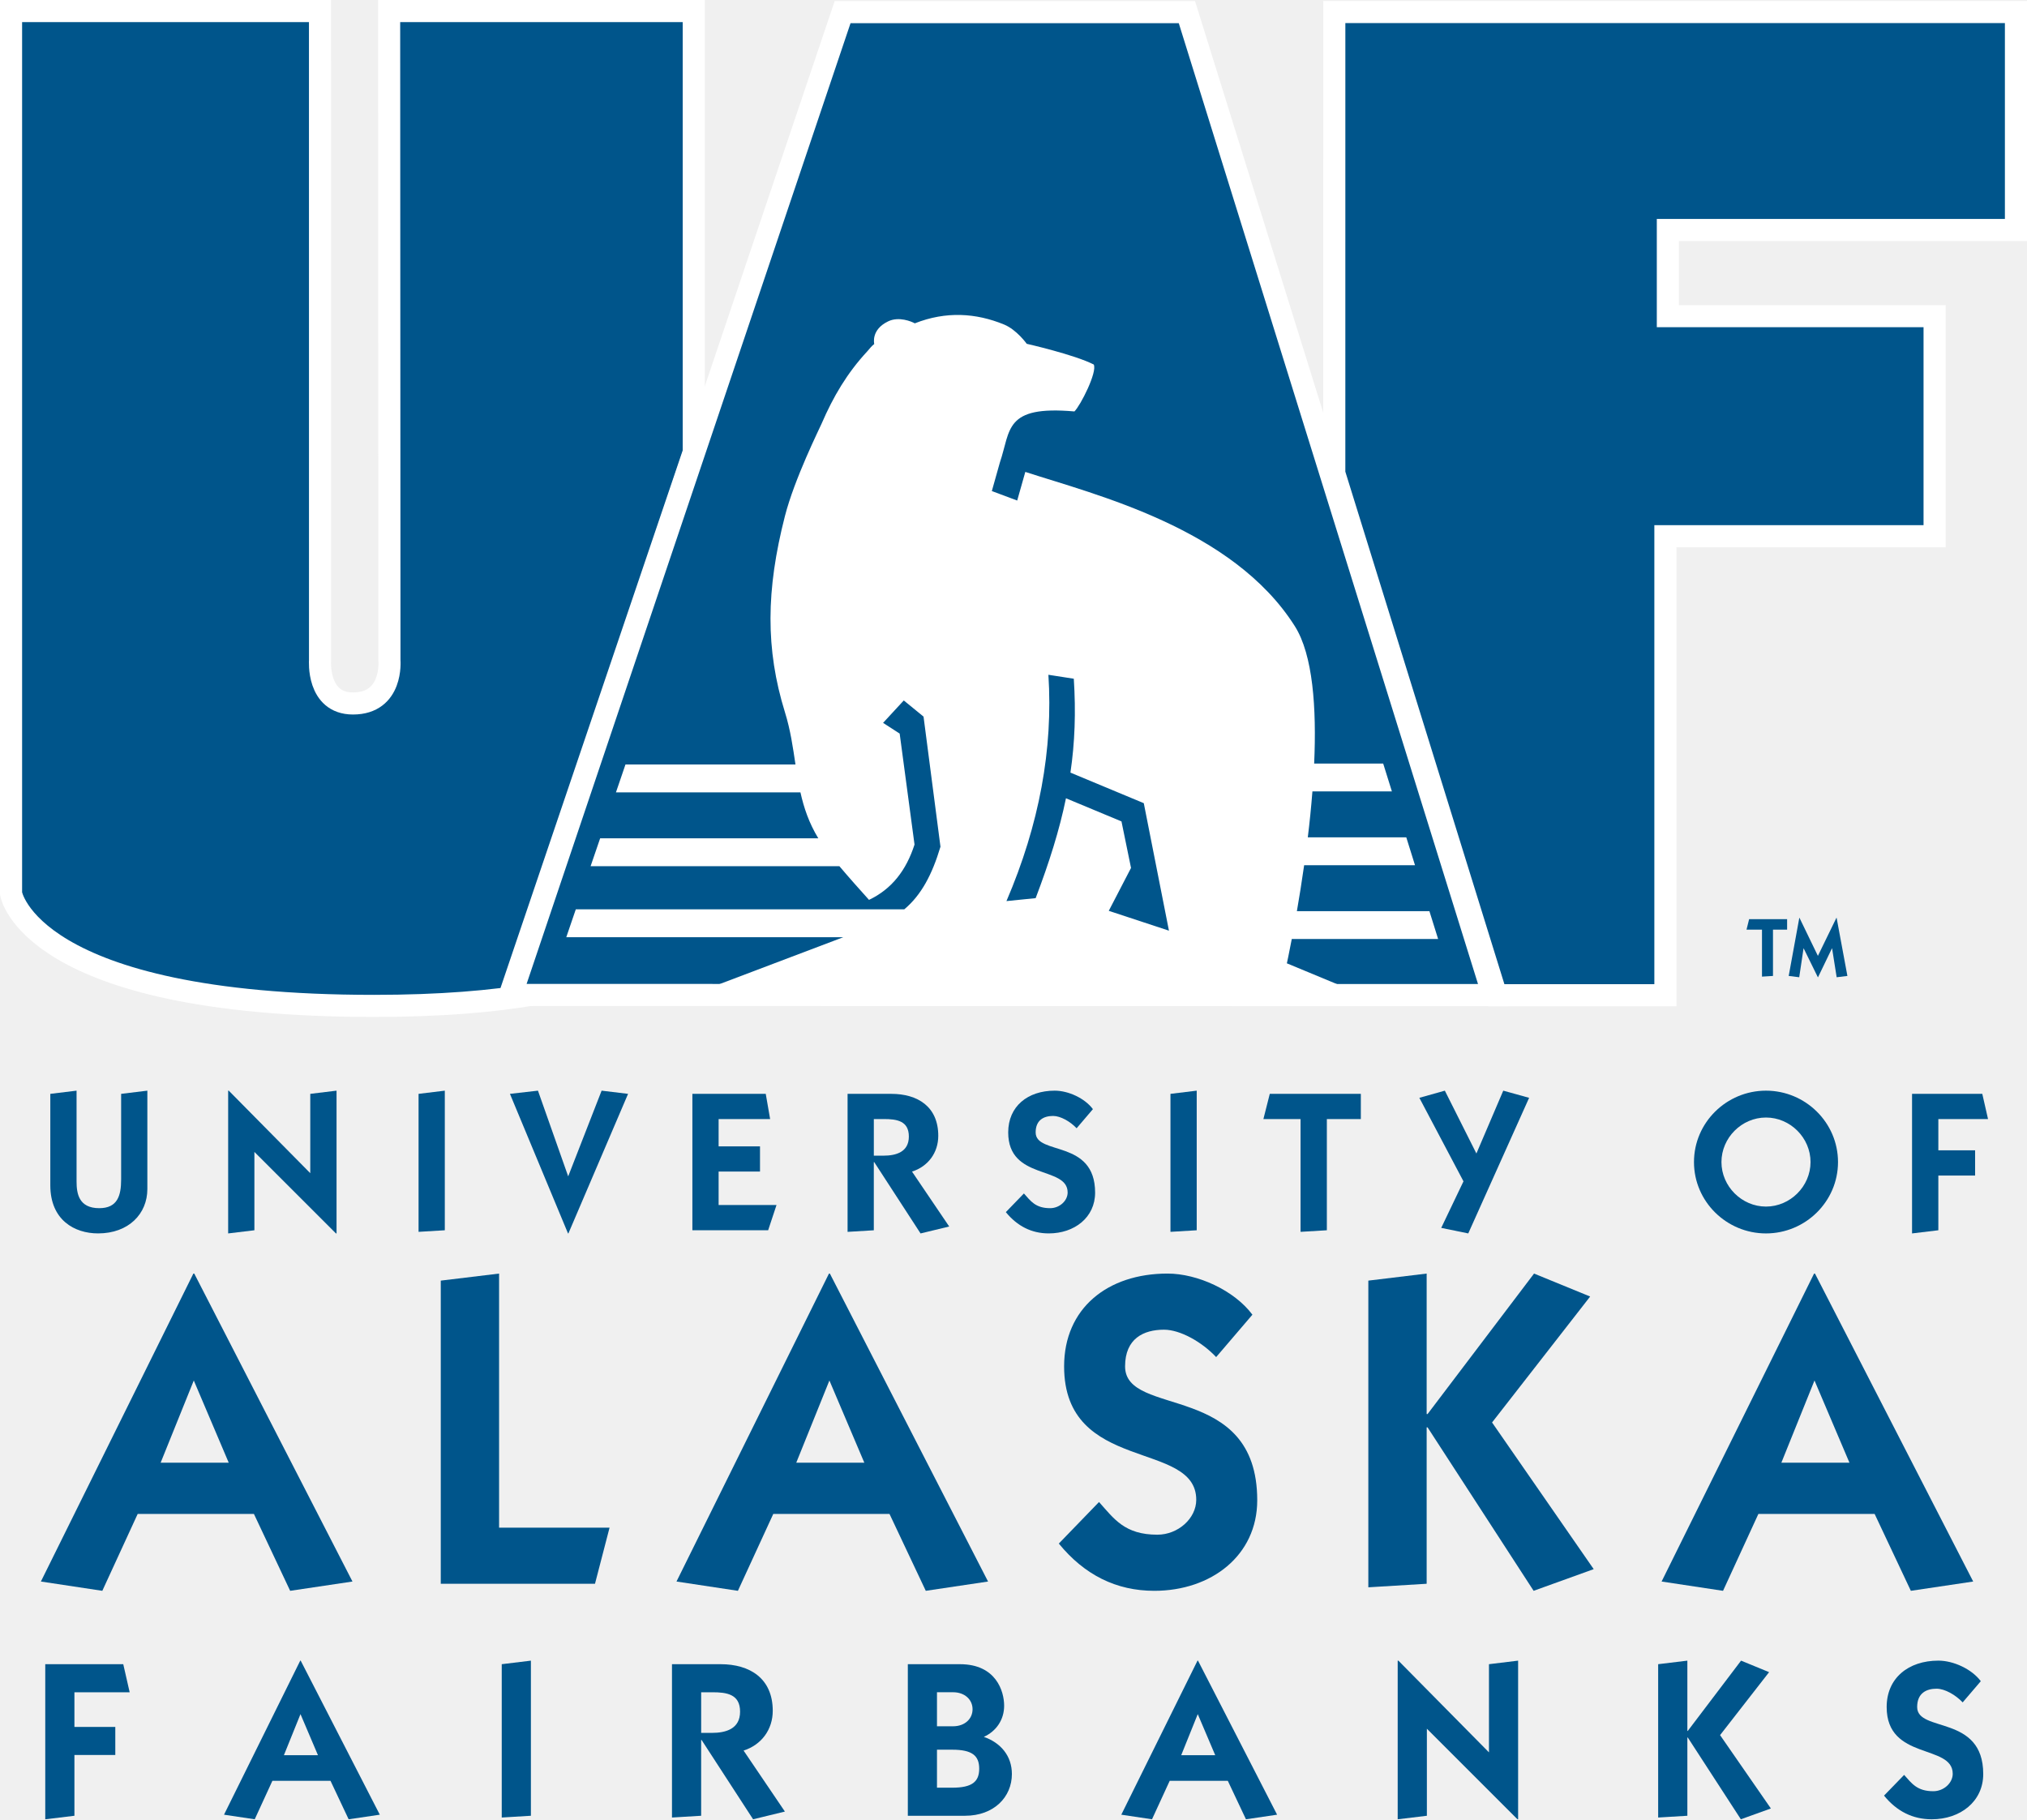
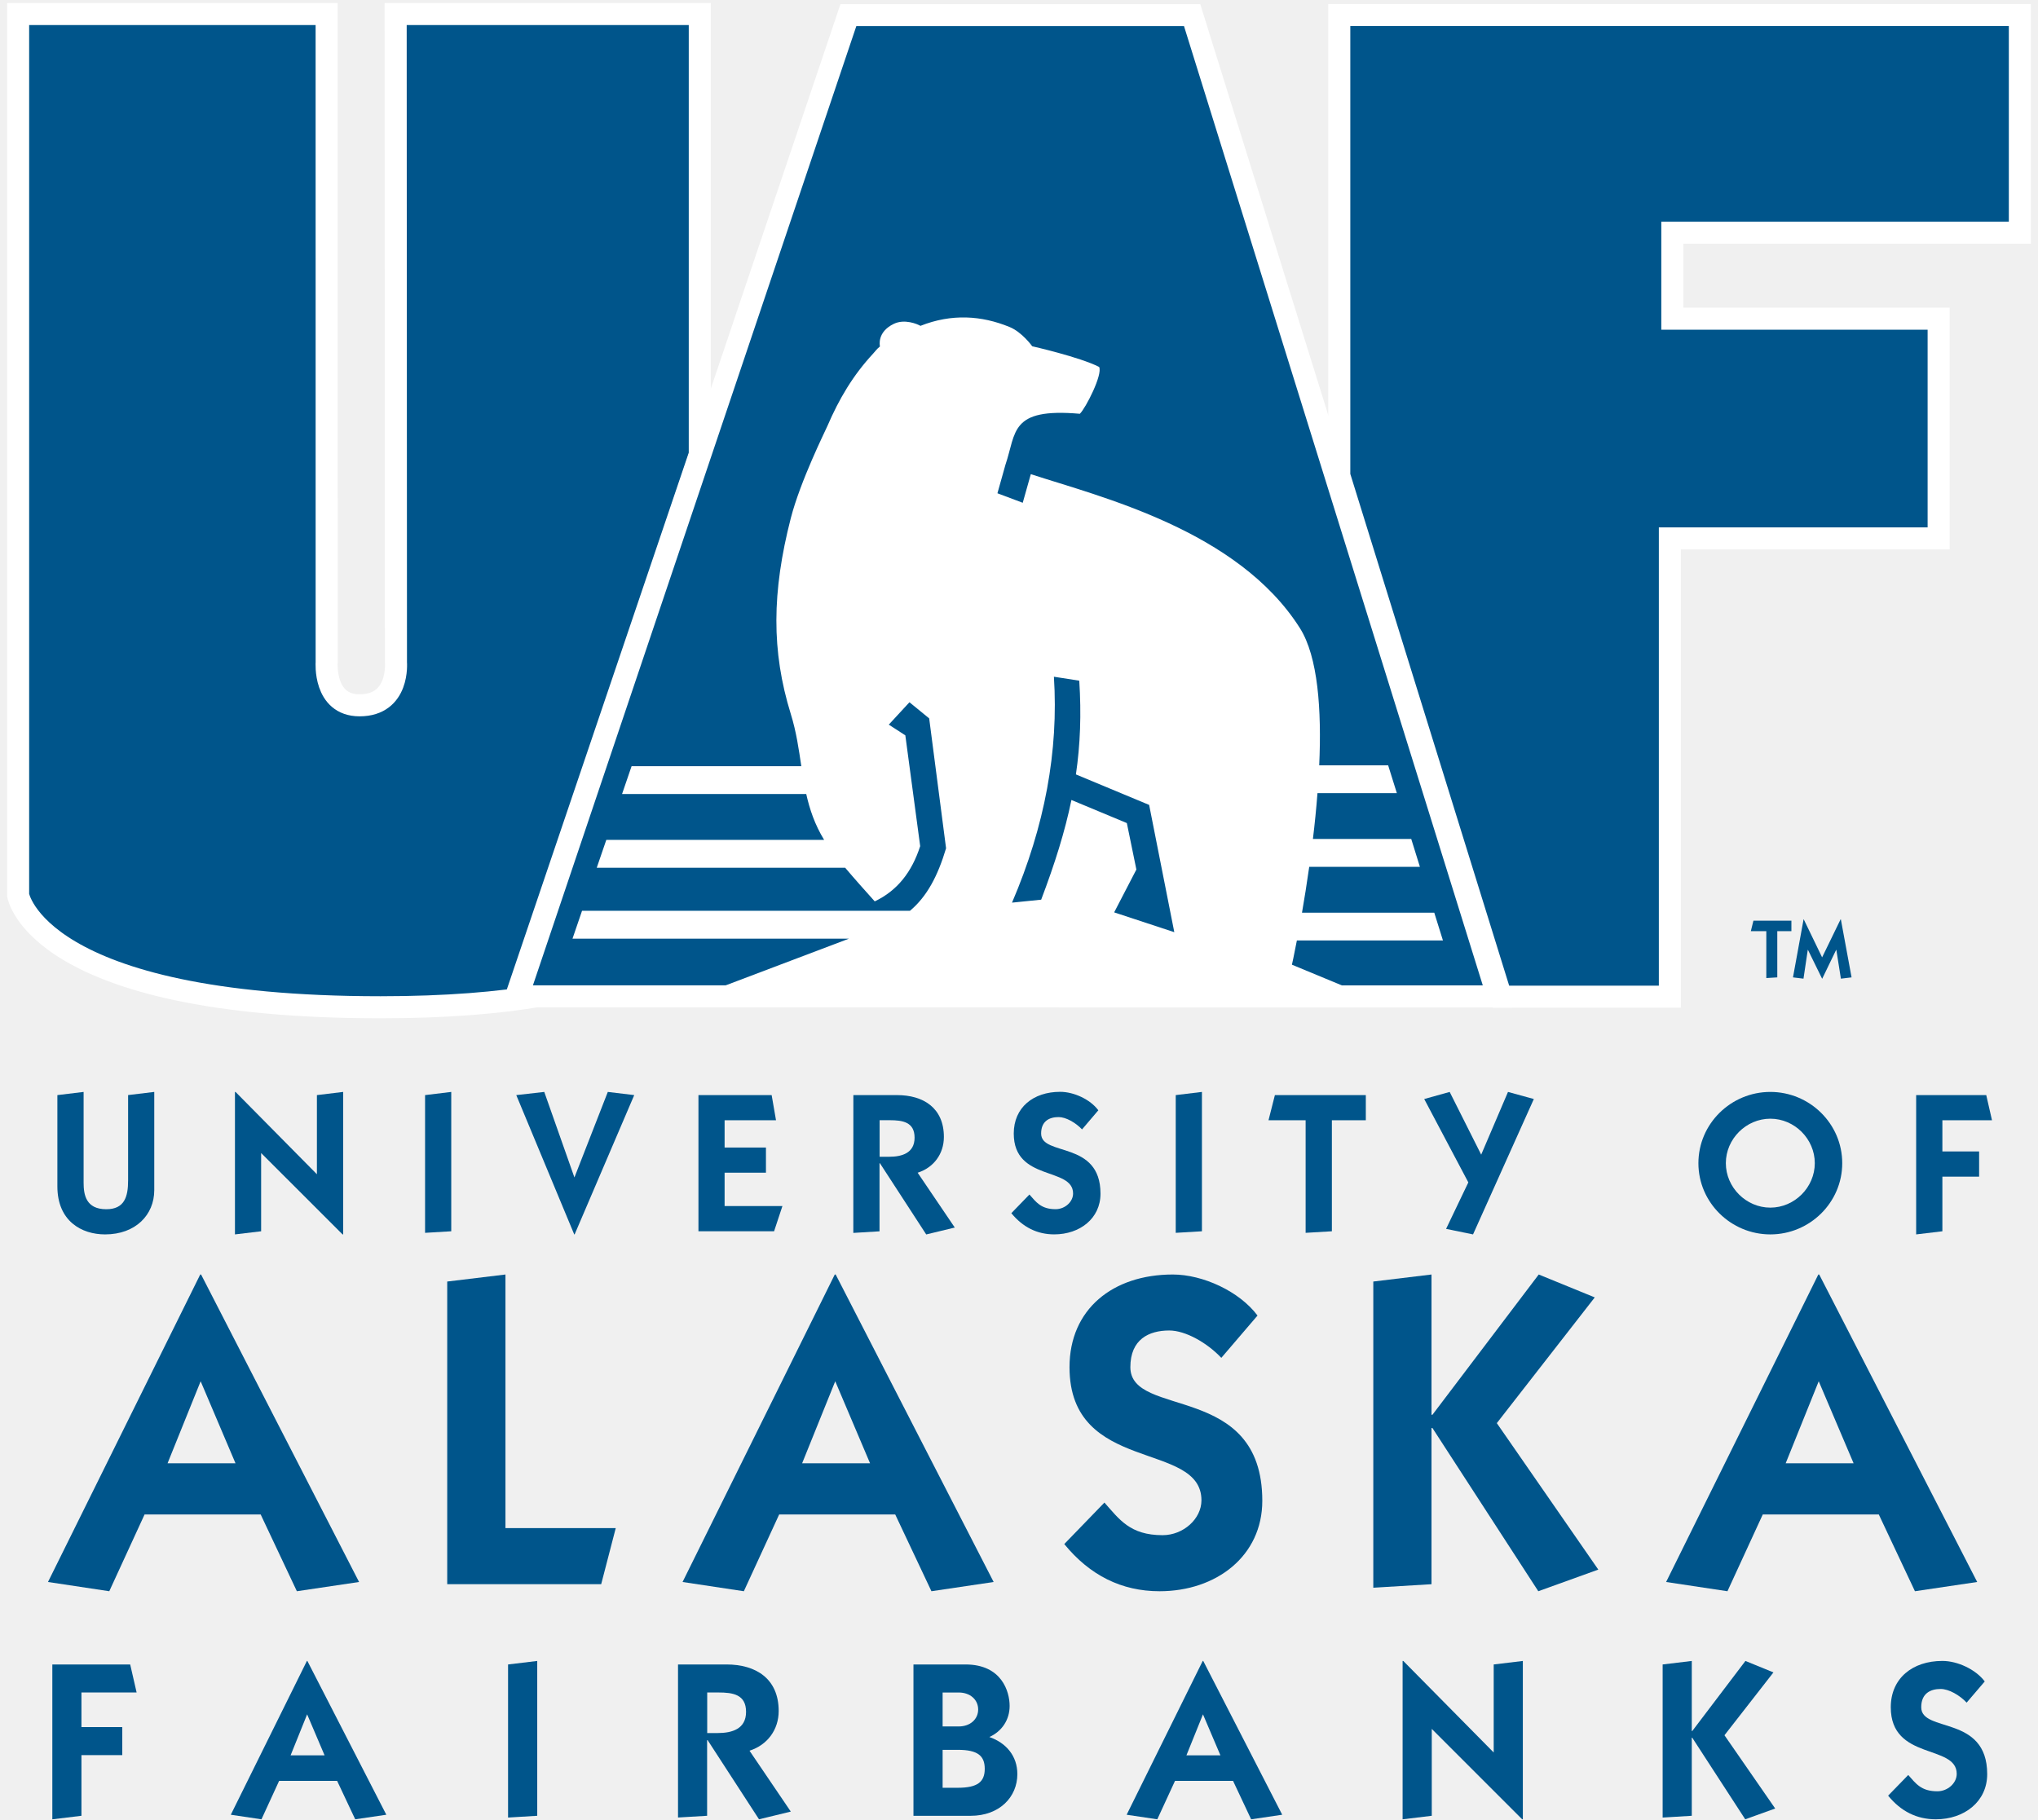
- <svg xmlns="http://www.w3.org/2000/svg" version="1.1" id="Layer_1" x="0px" y="0px" width="111.479px" height="100.069px" viewBox="0 0 111.479 100.069" enable-background="new 0 0 111.479 100.069" xml:space="preserve">
-   <path fill="#00558B" d="M8.104,59.991v5.414c0,1.357-1.027,2.438-2.711,2.438c-1.291,0-2.626-0.731-2.626-2.646v-5.03l1.444-0.176  v4.998c0,0.657,0.121,1.466,1.247,1.466c1.006,0,1.204-0.689,1.204-1.584v-4.704L8.104,59.991z" />
-   <polygon fill="#00558B" points="12.548,67.844 12.548,59.991 12.581,59.991 17.064,64.53 17.064,60.167 18.509,59.991   18.509,67.844 18.476,67.844 13.991,63.36 13.991,67.67 " />
-   <polygon fill="#00558B" points="23.02,67.757 23.02,60.167 24.463,59.991 24.463,67.67 " />
-   <polygon fill="#00558B" points="31.249,64.705 33.087,59.991 34.542,60.167 31.26,67.844 31.239,67.844 28.045,60.167   29.586,59.991 " />
-   <polygon fill="#00558B" points="38.079,67.67 38.079,60.167 42.114,60.167 42.355,61.554 39.522,61.554 39.522,63.055   41.798,63.055 41.798,64.442 39.522,64.442 39.522,66.281 42.706,66.281 42.246,67.67 " />
-   <path fill="#00558B" d="M46.615,60.167h2.406c1.443,0,2.581,0.699,2.581,2.307c0,0.93-0.558,1.685-1.444,1.969l2.045,3.02  l-1.575,0.382l-2.549-3.925h-0.022v3.751l-1.443,0.087V60.167z M48.058,63.567h0.526c0.711,0,1.4-0.207,1.4-1.052  c0-0.861-0.657-0.962-1.367-0.962h-0.559V63.567z" />
-   <path fill="#00558B" d="M56.312,65.646c0.371,0.415,0.634,0.809,1.443,0.809c0.516,0,0.962-0.404,0.962-0.863  c0-1.487-3.269-0.646-3.269-3.304c0-1.433,1.072-2.297,2.559-2.297c0.745,0,1.652,0.414,2.1,1.017l-0.896,1.051  c-0.351-0.372-0.886-0.677-1.291-0.677c-0.505,0-0.962,0.217-0.962,0.906c0,1.279,3.27,0.359,3.27,3.313  c0,1.367-1.138,2.242-2.548,2.242c-0.94,0-1.728-0.394-2.362-1.17L56.312,65.646z" />
-   <polygon fill="#00558B" points="64.372,67.757 64.372,60.167 65.816,59.991 65.816,67.67 " />
-   <polygon fill="#00558B" points="69.834,60.167 74.842,60.167 74.842,61.554 72.973,61.554 72.973,67.67 71.527,67.757   71.527,61.554 69.483,61.554 " />
-   <polygon fill="#00558B" points="78.06,60.385 79.462,59.991 81.198,63.448 82.675,59.991 84.097,60.385 80.75,67.844 79.263,67.539   80.487,64.979 " />
-   <path fill="#00558B" d="M97.124,59.991c2.166,0,3.961,1.751,3.961,3.928c0,2.175-1.795,3.925-3.961,3.925s-3.96-1.75-3.96-3.925  C93.164,61.742,94.958,59.991,97.124,59.991 M97.124,66.367c1.334,0,2.45-1.115,2.45-2.448c0-1.337-1.116-2.45-2.45-2.45  s-2.449,1.113-2.449,2.45C94.675,65.252,95.79,66.367,97.124,66.367" />
-   <polygon fill="#00558B" points="105.157,60.167 109.02,60.167 109.336,61.554 106.603,61.554 106.603,63.273 108.625,63.273   108.625,64.661 106.603,64.661 106.603,67.67 105.157,67.844 " />
-   <path fill="#00558B" d="M2.249,86.991l8.386-16.939h0.048l8.702,16.939l-3.427,0.511l-1.993-4.229H7.572l-1.945,4.229L2.249,86.991z   M8.835,80.454h3.744l-1.921-4.521L8.835,80.454z" />
-   <polygon fill="#00558B" points="24.241,87.114 24.241,70.44 27.448,70.052 27.448,84.027 33.524,84.027 32.723,87.114 " />
-   <path fill="#00558B" d="M37.205,86.991l8.386-16.939h0.049l8.7,16.939l-3.425,0.511l-1.995-4.229h-6.392l-1.945,4.229L37.205,86.991  z M43.792,80.454h3.743l-1.92-4.521L43.792,80.454z" />
-   <path fill="#00558B" d="M60.443,82.617c0.826,0.925,1.409,1.798,3.208,1.798c1.143,0,2.139-0.897,2.139-1.919  c0-3.306-7.267-1.434-7.267-7.34c0-3.186,2.381-5.104,5.687-5.104c1.655,0,3.671,0.924,4.669,2.262l-1.994,2.332  c-0.778-0.827-1.97-1.507-2.868-1.507c-1.12,0-2.141,0.485-2.141,2.018c0,2.844,7.268,0.803,7.268,7.365  c0,3.037-2.526,4.98-5.662,4.98c-2.09,0-3.84-0.873-5.25-2.599L60.443,82.617z" />
-   <polygon fill="#00558B" points="84.368,70.052 87.454,71.315 82.059,78.242 87.649,86.31 84.345,87.502 78.511,78.51 78.462,78.51   78.462,87.114 75.254,87.309 75.254,70.44 78.462,70.052 78.462,77.781 78.511,77.781 " />
-   <path fill="#00558B" d="M91.383,86.991l8.386-16.939h0.049l8.702,16.939l-3.429,0.511l-1.992-4.229h-6.393l-1.944,4.229  L91.383,86.991z M97.97,80.454h3.744l-1.922-4.521L97.97,80.454z" />
-   <polygon fill="#00558B" points="2.489,91.538 6.779,91.538 7.131,93.082 4.093,93.082 4.093,94.988 6.341,94.988 6.341,96.532   4.093,96.532 4.093,99.875 2.489,100.069 " />
-   <path fill="#00558B" d="M12.32,99.816l4.193-8.474h0.024l4.351,8.474l-1.714,0.253l-0.997-2.116h-3.196l-0.972,2.116L12.32,99.816z   M15.614,96.544h1.873l-0.961-2.26L15.614,96.544z" />
-   <polygon fill="#00558B" points="27.594,99.972 27.594,91.538 29.198,91.343 29.198,99.875 " />
-   <path fill="#00558B" d="M36.958,91.538h2.674c1.604,0,2.867,0.778,2.867,2.564c0,1.031-0.62,1.872-1.604,2.187l2.272,3.355  l-1.749,0.425l-2.833-4.363h-0.024v4.169l-1.604,0.097V91.538z M38.563,95.317h0.583c0.791,0,1.556-0.23,1.556-1.167  c0-0.961-0.729-1.068-1.52-1.068h-0.62V95.317z" />
-   <path fill="#00558B" d="M49.927,91.538h2.868c1.993,0,2.43,1.495,2.43,2.284c0,0.765-0.425,1.397-1.117,1.714  c0.912,0.316,1.543,1.032,1.543,2.043c0,1.262-0.983,2.296-2.576,2.296h-3.147V91.538z M51.531,94.953h0.887  c0.633,0,1.07-0.4,1.07-0.937c0-0.535-0.437-0.935-1.07-0.935h-0.887V94.953z M51.531,98.331h0.839c1.093,0,1.483-0.329,1.483-1.045  c0-0.718-0.39-1.045-1.483-1.045h-0.839V98.331z" />
-   <path fill="#00558B" d="M61.668,99.816l4.192-8.474h0.026l4.351,8.474l-1.713,0.253l-0.998-2.116H64.33l-0.973,2.116L61.668,99.816z   M64.963,96.544h1.871l-0.961-2.26L64.963,96.544z" />
-   <polygon fill="#00558B" points="76.869,100.069 76.869,91.343 76.907,91.343 81.889,96.388 81.889,91.538 83.492,91.343   83.492,100.069 83.457,100.069 78.474,95.087 78.474,99.875 " />
-   <polygon fill="#00558B" points="95.753,91.343 97.295,91.976 94.599,95.439 97.393,99.474 95.742,100.069 92.823,95.571   92.8,95.571 92.8,99.875 91.194,99.972 91.194,91.538 92.8,91.343 92.8,95.208 92.823,95.208 " />
-   <path fill="#00558B" d="M104.722,97.627c0.413,0.461,0.703,0.898,1.604,0.898c0.572,0,1.068-0.45,1.068-0.959  c0-1.653-3.633-0.72-3.633-3.672c0-1.59,1.191-2.552,2.845-2.552c0.825,0,1.834,0.462,2.332,1.131l-0.997,1.166  c-0.389-0.413-0.983-0.753-1.435-0.753c-0.559,0-1.068,0.243-1.068,1.008c0,1.423,3.634,0.402,3.634,3.685  c0,1.518-1.265,2.49-2.831,2.49c-1.047,0-1.922-0.438-2.625-1.302L104.722,97.627z" />
-   <polygon fill="#00558B" points="91.592,54.742 82.29,54.742 73.382,26.035 73.383,0.662 110.871,0.662 110.871,12.651   91.727,12.651 91.727,17.391 106.397,17.391 106.397,29.494 91.592,29.494 " />
-   <polygon fill="none" stroke="#FFFFFF" stroke-width="1.215" stroke-miterlimit="3.864" points="91.592,54.742 82.29,54.742   73.382,26.035 73.383,0.662 110.871,0.662 110.871,12.651 91.727,12.651 91.727,17.391 106.397,17.391 106.397,29.494   91.592,29.494 " />
-   <path fill="#00558B" d="M17.599,0.607l0.002,35.71c0,0-0.181,2.375,1.809,2.377c2.215,0.002,2.008-2.366,2.008-2.366L21.401,0.607  h16.753v24.267L28.051,54.688h1.337c-2.293,0.395-5.181,0.641-8.819,0.641c-18.976,0-19.961-6.178-19.961-6.178V0.607H17.599z" />
-   <path fill="none" stroke="#FFFFFF" stroke-width="1.215" stroke-miterlimit="3.864" d="M17.599,0.607l0.002,35.71  c0,0-0.181,2.375,1.809,2.377c2.215,0.002,2.008-2.366,2.008-2.366L21.401,0.607h16.753v24.267L28.051,54.688h1.337  c-2.293,0.395-5.181,0.641-8.819,0.641c-18.976,0-19.961-6.178-19.961-6.178V0.607H17.599z" />
-   <polygon fill="#00558B" points="28.116,54.727 82.112,54.734 65.276,0.667 46.341,0.667 " />
-   <polygon fill="none" stroke="#FFFFFF" stroke-width="1.215" stroke-miterlimit="3.864" points="28.116,54.727 82.112,54.734   65.276,0.667 46.341,0.667 " />
-   <path fill-rule="evenodd" clip-rule="evenodd" fill="#FFFFFF" d="M71.044,51.649h8.048l-0.479-1.532h-7.288  c0.129-0.746,0.269-1.603,0.399-2.526h6.097l-0.48-1.535h-5.416c0.102-0.82,0.187-1.67,0.254-2.525h4.371l-0.479-1.533h-3.796  c0.137-3.062-0.067-5.979-1.062-7.554c-3.418-5.403-10.991-7.236-14.824-8.487l-0.446,1.575l-1.395-0.522l0.442-1.57  c0.608-1.784,0.228-3.15,4.1-2.809c0.332-0.32,1.268-2.17,1.063-2.581c-1.073-0.547-3.685-1.139-3.685-1.139  s-0.553-0.777-1.252-1.063c-1.538-0.631-3.185-0.742-4.905-0.063c-0.174-0.099-0.875-0.394-1.465-0.109  c-0.952,0.458-0.768,1.216-0.766,1.247c-0.186,0.149-0.223,0.228-0.377,0.396c-1.113,1.199-1.876,2.495-2.519,3.987  c-0.119,0.277-1.484,3.015-2.015,5.079c-1.045,4.076-1.072,7.328,0,10.789c0.308,0.99,0.44,1.943,0.58,2.877h-9.35l-0.524,1.534  h10.147c0.188,0.844,0.468,1.681,0.983,2.527H33.006l-0.525,1.533h13.684c0.514,0.608,1.122,1.292,1.628,1.852  c1.248-0.594,2.043-1.617,2.503-3.042l-0.817-6.105l-0.912-0.589l1.138-1.233l1.087,0.888l0.931,7.157  c-0.461,1.54-1.058,2.662-1.991,3.445H31.667l-0.524,1.534h15.233l-8.182,3.1h36.592l-4.012-1.665  C70.774,52.986,70.885,52.488,71.044,51.649 M60.979,50.1l1.224-2.36l-0.525-2.559l-3.053-1.272  c-0.359,1.747-0.916,3.517-1.667,5.493l-1.606,0.162c1.809-4.217,2.57-8.363,2.307-12.448l1.397,0.217  c0.118,1.845,0.058,3.516-0.185,5.164l4.034,1.681l1.384,7.013L60.979,50.1z" />
-   <polygon fill="#00558B" points="96.053,51.136 96.904,51.136 96.904,53.719 97.509,53.681 97.509,51.136 98.286,51.136   98.286,50.557 96.197,50.557 " />
-   <polygon fill="#00558B" points="98.952,53.753 99.189,52.166 99.197,52.166 99.977,53.753 99.986,53.753 100.751,52.166   100.76,52.166 101.011,53.753 101.602,53.681 101.008,50.483 100.998,50.483 99.979,52.578 98.965,50.483 98.957,50.483   98.373,53.681 " />
+ <svg xmlns="http://www.w3.org/2000/svg" version="1.1" id="Layer_1" x="0px" y="0px" width="84px" height="75px" viewBox="0 -2.656 84 75" enable-background="new 0 -2.656 84 75" xml:space="preserve">
+   <g>
+     <path fill="#00558B" d="M6.358,42.358v4.051c0,1.015-0.767,1.823-2.028,1.823c-0.966,0-1.965-0.548-1.965-1.979v-3.764l1.081-0.131   v3.739c0,0.491,0.09,1.097,0.934,1.097c0.752,0,0.9-0.515,0.9-1.187v-3.519L6.358,42.358z" />
+     <polygon fill="#00558B" points="9.684,48.232 9.684,42.358 9.708,42.358 13.062,45.752 13.062,42.489 14.144,42.358 14.144,48.232    14.119,48.232 10.763,44.877 10.763,48.103  " />
+     <polygon fill="#00558B" points="17.52,48.167 17.52,42.489 18.599,42.358 18.599,48.103  " />
+     <polygon fill="#00558B" points="23.676,45.884 25.052,42.358 26.141,42.489 23.684,48.232 23.668,48.232 21.279,42.489    22.433,42.358  " />
+     <polygon fill="#00558B" points="28.788,48.103 28.788,42.489 31.805,42.489 31.985,43.526 29.866,43.526 29.866,44.65 31.57,44.65    31.57,45.687 29.866,45.687 29.866,47.063 32.249,47.063 31.905,48.103  " />
+     <path fill="#00558B" d="M35.173,42.489h1.8c1.079,0,1.931,0.523,1.931,1.725c0,0.696-0.417,1.263-1.081,1.475l1.53,2.26   l-1.177,0.285l-1.908-2.936h-0.017v2.807l-1.08,0.065L35.173,42.489L35.173,42.489L35.173,42.489z M36.254,45.031h0.394   c0.532,0,1.048-0.154,1.048-0.787c0-0.644-0.491-0.72-1.024-0.72h-0.417V45.031z" />
+     <path fill="#00558B" d="M42.43,46.588c0.277,0.311,0.474,0.604,1.079,0.604c0.386,0,0.72-0.303,0.72-0.646   c0-1.112-2.445-0.484-2.445-2.473c0-1.072,0.803-1.719,1.914-1.719c0.559,0,1.236,0.309,1.572,0.761l-0.671,0.788   c-0.264-0.277-0.663-0.508-0.966-0.508c-0.378,0-0.721,0.163-0.721,0.679c0,0.957,2.447,0.269,2.447,2.479   c0,1.023-0.852,1.678-1.907,1.678c-0.701,0-1.291-0.294-1.768-0.874L42.43,46.588z" />
+     <polygon fill="#00558B" points="48.46,48.167 48.46,42.489 49.54,42.358 49.54,48.103  " />
+     <polygon fill="#00558B" points="52.547,42.489 56.295,42.489 56.295,43.526 54.896,43.526 54.896,48.103 53.814,48.167    53.814,43.526 52.284,43.526  " />
+     <polygon fill="#00558B" points="58.702,42.651 59.751,42.358 61.05,44.944 62.155,42.358 63.22,42.651 60.714,48.232    59.603,48.004 60.52,46.088  " />
+     <path fill="#00558B" d="M72.968,42.358c1.62,0,2.963,1.309,2.963,2.938c0,1.627-1.343,2.936-2.963,2.936   c-1.621,0-2.965-1.31-2.965-2.936C70.003,43.666,71.347,42.358,72.968,42.358 M72.968,47.128c0.997,0,1.832-0.835,1.832-1.833   c0-0.999-0.835-1.833-1.832-1.833c-0.999,0-1.834,0.834-1.834,1.833C71.134,46.293,71.969,47.128,72.968,47.128" />
+     <polygon fill="#00558B" points="78.978,42.489 81.867,42.489 82.104,43.526 80.059,43.526 80.059,44.812 81.573,44.812    81.573,45.851 80.059,45.851 80.059,48.103 78.978,48.232  " />
+     <path fill="#00558B" d="M1.978,62.561l6.275-12.676h0.035L14.8,62.561l-2.564,0.381l-1.492-3.165H5.959l-1.455,3.165L1.978,62.561z    M6.906,57.668h2.801l-1.437-3.382L6.906,57.668z" />
+     <polygon fill="#00558B" points="18.433,62.652 18.433,50.175 20.833,49.885 20.833,60.34 25.379,60.34 24.779,62.652  " />
+     <path fill="#00558B" d="M28.133,62.561l6.274-12.676h0.037l6.511,12.676l-2.564,0.381l-1.493-3.165h-4.783l-1.456,3.165   L28.133,62.561z M33.061,57.668h2.8l-1.435-3.382L33.061,57.668z" />
+     <path fill="#00558B" d="M45.521,59.287c0.616,0.692,1.052,1.344,2.398,1.344c0.855,0,1.601-0.672,1.601-1.436   c0-2.474-5.438-1.073-5.438-5.49c0-2.387,1.782-3.82,4.257-3.82c1.237,0,2.745,0.692,3.492,1.692l-1.492,1.744   c-0.582-0.618-1.474-1.128-2.146-1.128c-0.838,0-1.603,0.363-1.603,1.512c0,2.125,5.438,0.6,5.438,5.509   c0,2.273-1.89,3.728-4.235,3.728c-1.563,0-2.873-0.653-3.927-1.945L45.521,59.287z" />
+     <polygon fill="#00558B" points="63.422,49.885 65.731,50.829 61.694,56.012 65.877,62.05 63.404,62.942 59.04,56.213    59.002,56.213 59.002,62.652 56.603,62.797 56.603,50.175 59.002,49.885 59.002,55.668 59.04,55.668  " />
+     <path fill="#00558B" d="M68.672,62.561l6.274-12.676h0.036l6.512,12.676l-2.566,0.381l-1.49-3.165h-4.782l-1.456,3.165   L68.672,62.561z M73.6,57.668H76.4l-1.438-3.382L73.6,57.668z" />
+     <polygon fill="#00558B" points="2.157,65.961 5.366,65.961 5.631,67.116 3.357,67.116 3.357,68.542 5.04,68.542 5.04,69.698    3.357,69.698 3.357,72.199 2.157,72.344  " />
+     <path fill="#00558B" d="M9.513,72.156l3.137-6.341h0.018l3.255,6.341l-1.282,0.188l-0.745-1.583h-2.392l-0.727,1.583L9.513,72.156z    M11.978,69.707h1.4l-0.719-1.69L11.978,69.707z" />
+     <polygon fill="#00558B" points="20.941,72.272 20.941,65.961 22.143,65.816 22.143,72.199  " />
+     <path fill="#00558B" d="M27.948,65.961h2c1.201,0,2.147,0.581,2.147,1.918c0,0.772-0.465,1.402-1.203,1.637l1.702,2.51l-1.31,0.318   l-2.119-3.265h-0.02v3.12l-1.199,0.071V65.961L27.948,65.961z M29.148,68.788h0.437c0.592,0,1.165-0.171,1.165-0.873   c0-0.719-0.545-0.799-1.137-0.799h-0.464V68.788L29.148,68.788z" />
+     <path fill="#00558B" d="M37.651,65.961h2.146c1.492,0,1.817,1.119,1.817,1.709c0,0.572-0.317,1.047-0.835,1.282   c0.683,0.237,1.153,0.773,1.153,1.529c0,0.944-0.734,1.719-1.927,1.719h-2.355V65.961L37.651,65.961z M38.852,68.516h0.664   c0.475,0,0.801-0.299,0.801-0.7c0-0.4-0.326-0.699-0.801-0.699h-0.664V68.516z M38.852,71.044h0.627   c0.818,0,1.109-0.246,1.109-0.782c0-0.537-0.291-0.782-1.109-0.782h-0.627V71.044z" />
+     <path fill="#00558B" d="M46.437,72.156l3.136-6.341h0.02l3.256,6.341l-1.281,0.188l-0.745-1.583H48.43L47.7,72.344L46.437,72.156z    M48.901,69.707h1.401l-0.719-1.69L48.901,69.707z" />
+     <polygon fill="#00558B" points="57.811,72.344 57.811,65.816 57.839,65.816 61.566,69.59 61.566,65.961 62.767,65.816    62.767,72.344 62.74,72.344 59.013,68.617 59.013,72.199  " />
+     <polygon fill="#00558B" points="71.941,65.816 73.096,66.288 71.077,68.879 73.168,71.899 71.933,72.344 69.748,68.979    69.73,68.979 69.73,72.199 68.529,72.272 68.529,65.961 69.73,65.816 69.73,68.707 69.748,68.707  " />
+     <path fill="#00558B" d="M78.652,70.517c0.309,0.346,0.525,0.672,1.199,0.672c0.428,0,0.799-0.335,0.799-0.718   c0-1.234-2.718-0.538-2.718-2.747c0-1.189,0.891-1.909,2.128-1.909c0.617,0,1.372,0.346,1.745,0.846l-0.746,0.873   c-0.292-0.31-0.734-0.563-1.073-0.563c-0.419,0-0.799,0.183-0.799,0.754c0,1.064,2.719,0.301,2.719,2.757   c0,1.136-0.946,1.862-2.118,1.862c-0.783,0-1.439-0.327-1.965-0.975L78.652,70.517z" />
+     <polygon fill="#00558B" points="68.827,38.431 61.868,38.431 55.201,16.95 55.201,-2.035 83.252,-2.035 83.252,6.935 68.928,6.935    68.928,10.482 79.905,10.482 79.905,19.539 68.827,19.539  " />
+     <polygon fill="none" stroke="#FFFFFF" stroke-width="0.909" stroke-miterlimit="3.864" points="68.827,38.431 61.868,38.431    55.201,16.95 55.201,-2.035 83.252,-2.035 83.252,6.935 68.928,6.935 68.928,10.482 79.905,10.482 79.905,19.539 68.827,19.539     " />
+     <path fill="#00558B" d="M13.463-2.077l0.001,26.719c0,0-0.135,1.776,1.354,1.778c1.657,0.001,1.502-1.769,1.502-1.769L16.308-2.077   h12.535V16.08l-7.56,22.309h1c-1.716,0.294-3.877,0.479-6.6,0.479c-14.198,0-14.936-4.623-14.936-4.623V-2.077H13.463z" />
+     <path fill="none" stroke="#FFFFFF" stroke-width="0.909" stroke-miterlimit="3.864" d="M13.463-2.077l0.001,26.719   c0,0-0.135,1.776,1.354,1.778c1.657,0.001,1.502-1.769,1.502-1.769L16.308-2.077h12.535V16.08l-7.56,22.309h1   c-1.716,0.294-3.877,0.479-6.6,0.479c-14.198,0-14.936-4.623-14.936-4.623V-2.077H13.463z" />
+     <polygon fill="#00558B" points="21.333,38.418 61.734,38.422 49.136,-2.032 34.968,-2.032  " />
+     <polygon fill="none" stroke="#FFFFFF" stroke-width="0.909" stroke-miterlimit="3.864" points="21.333,38.418 61.734,38.422    49.136,-2.032 34.968,-2.032  " />
+     <path fill="#FFFFFF" d="M53.453,36.115h6.021l-0.358-1.146h-5.452c0.097-0.559,0.201-1.201,0.298-1.89h4.562l-0.357-1.149h-4.053   c0.075-0.613,0.139-1.25,0.188-1.889h3.272l-0.359-1.147h-2.841c0.103-2.292-0.05-4.473-0.794-5.653   c-2.558-4.042-8.224-5.414-11.093-6.35l-0.333,1.18l-1.043-0.392l0.33-1.175c0.454-1.334,0.171-2.356,3.067-2.102   c0.247-0.24,0.948-1.623,0.795-1.931c-0.804-0.41-2.758-0.852-2.758-0.852s-0.413-0.582-0.937-0.796   c-1.151-0.472-2.383-0.556-3.67-0.046c-0.13-0.076-0.654-0.296-1.097-0.083c-0.711,0.343-0.573,0.91-0.573,0.934   c-0.139,0.111-0.166,0.171-0.281,0.294c-0.832,0.897-1.404,1.868-1.884,2.984c-0.09,0.208-1.11,2.255-1.509,3.8   c-0.782,3.05-0.802,5.482,0,8.072c0.231,0.742,0.329,1.456,0.434,2.152h-6.996l-0.393,1.148h7.592   c0.141,0.631,0.351,1.257,0.737,1.89H24.99l-0.394,1.148h10.239c0.384,0.455,0.841,0.966,1.219,1.387   c0.934-0.446,1.529-1.21,1.873-2.277l-0.612-4.568l-0.682-0.441l0.852-0.923l0.813,0.665l0.696,5.355   c-0.344,1.152-0.79,1.99-1.488,2.577H23.99l-0.393,1.148h11.397l-6.123,2.319h27.381l-3.003-1.245   C53.25,37.115,53.333,36.742,53.453,36.115 M45.922,34.956l0.916-1.766l-0.393-1.915l-2.284-0.952   c-0.269,1.309-0.687,2.632-1.247,4.11l-1.202,0.122c1.354-3.156,1.923-6.257,1.727-9.313l1.045,0.163   c0.088,1.38,0.043,2.63-0.138,3.864l3.018,1.257l1.037,5.247L45.922,34.956z" />
+     <polygon fill="#00558B" points="72.164,35.731 72.802,35.731 72.802,37.664 73.254,37.636 73.254,35.731 73.836,35.731    73.836,35.298 72.271,35.298  " />
+     <polygon fill="#00558B" points="74.334,37.689 74.511,36.501 74.518,36.501 75.101,37.689 75.107,37.689 75.681,36.501    75.688,36.501 75.876,37.689 76.316,37.636 75.874,35.242 75.864,35.242 75.102,36.811 74.344,35.242 74.338,35.242 73.901,37.636     " />
+   </g>
</svg>
